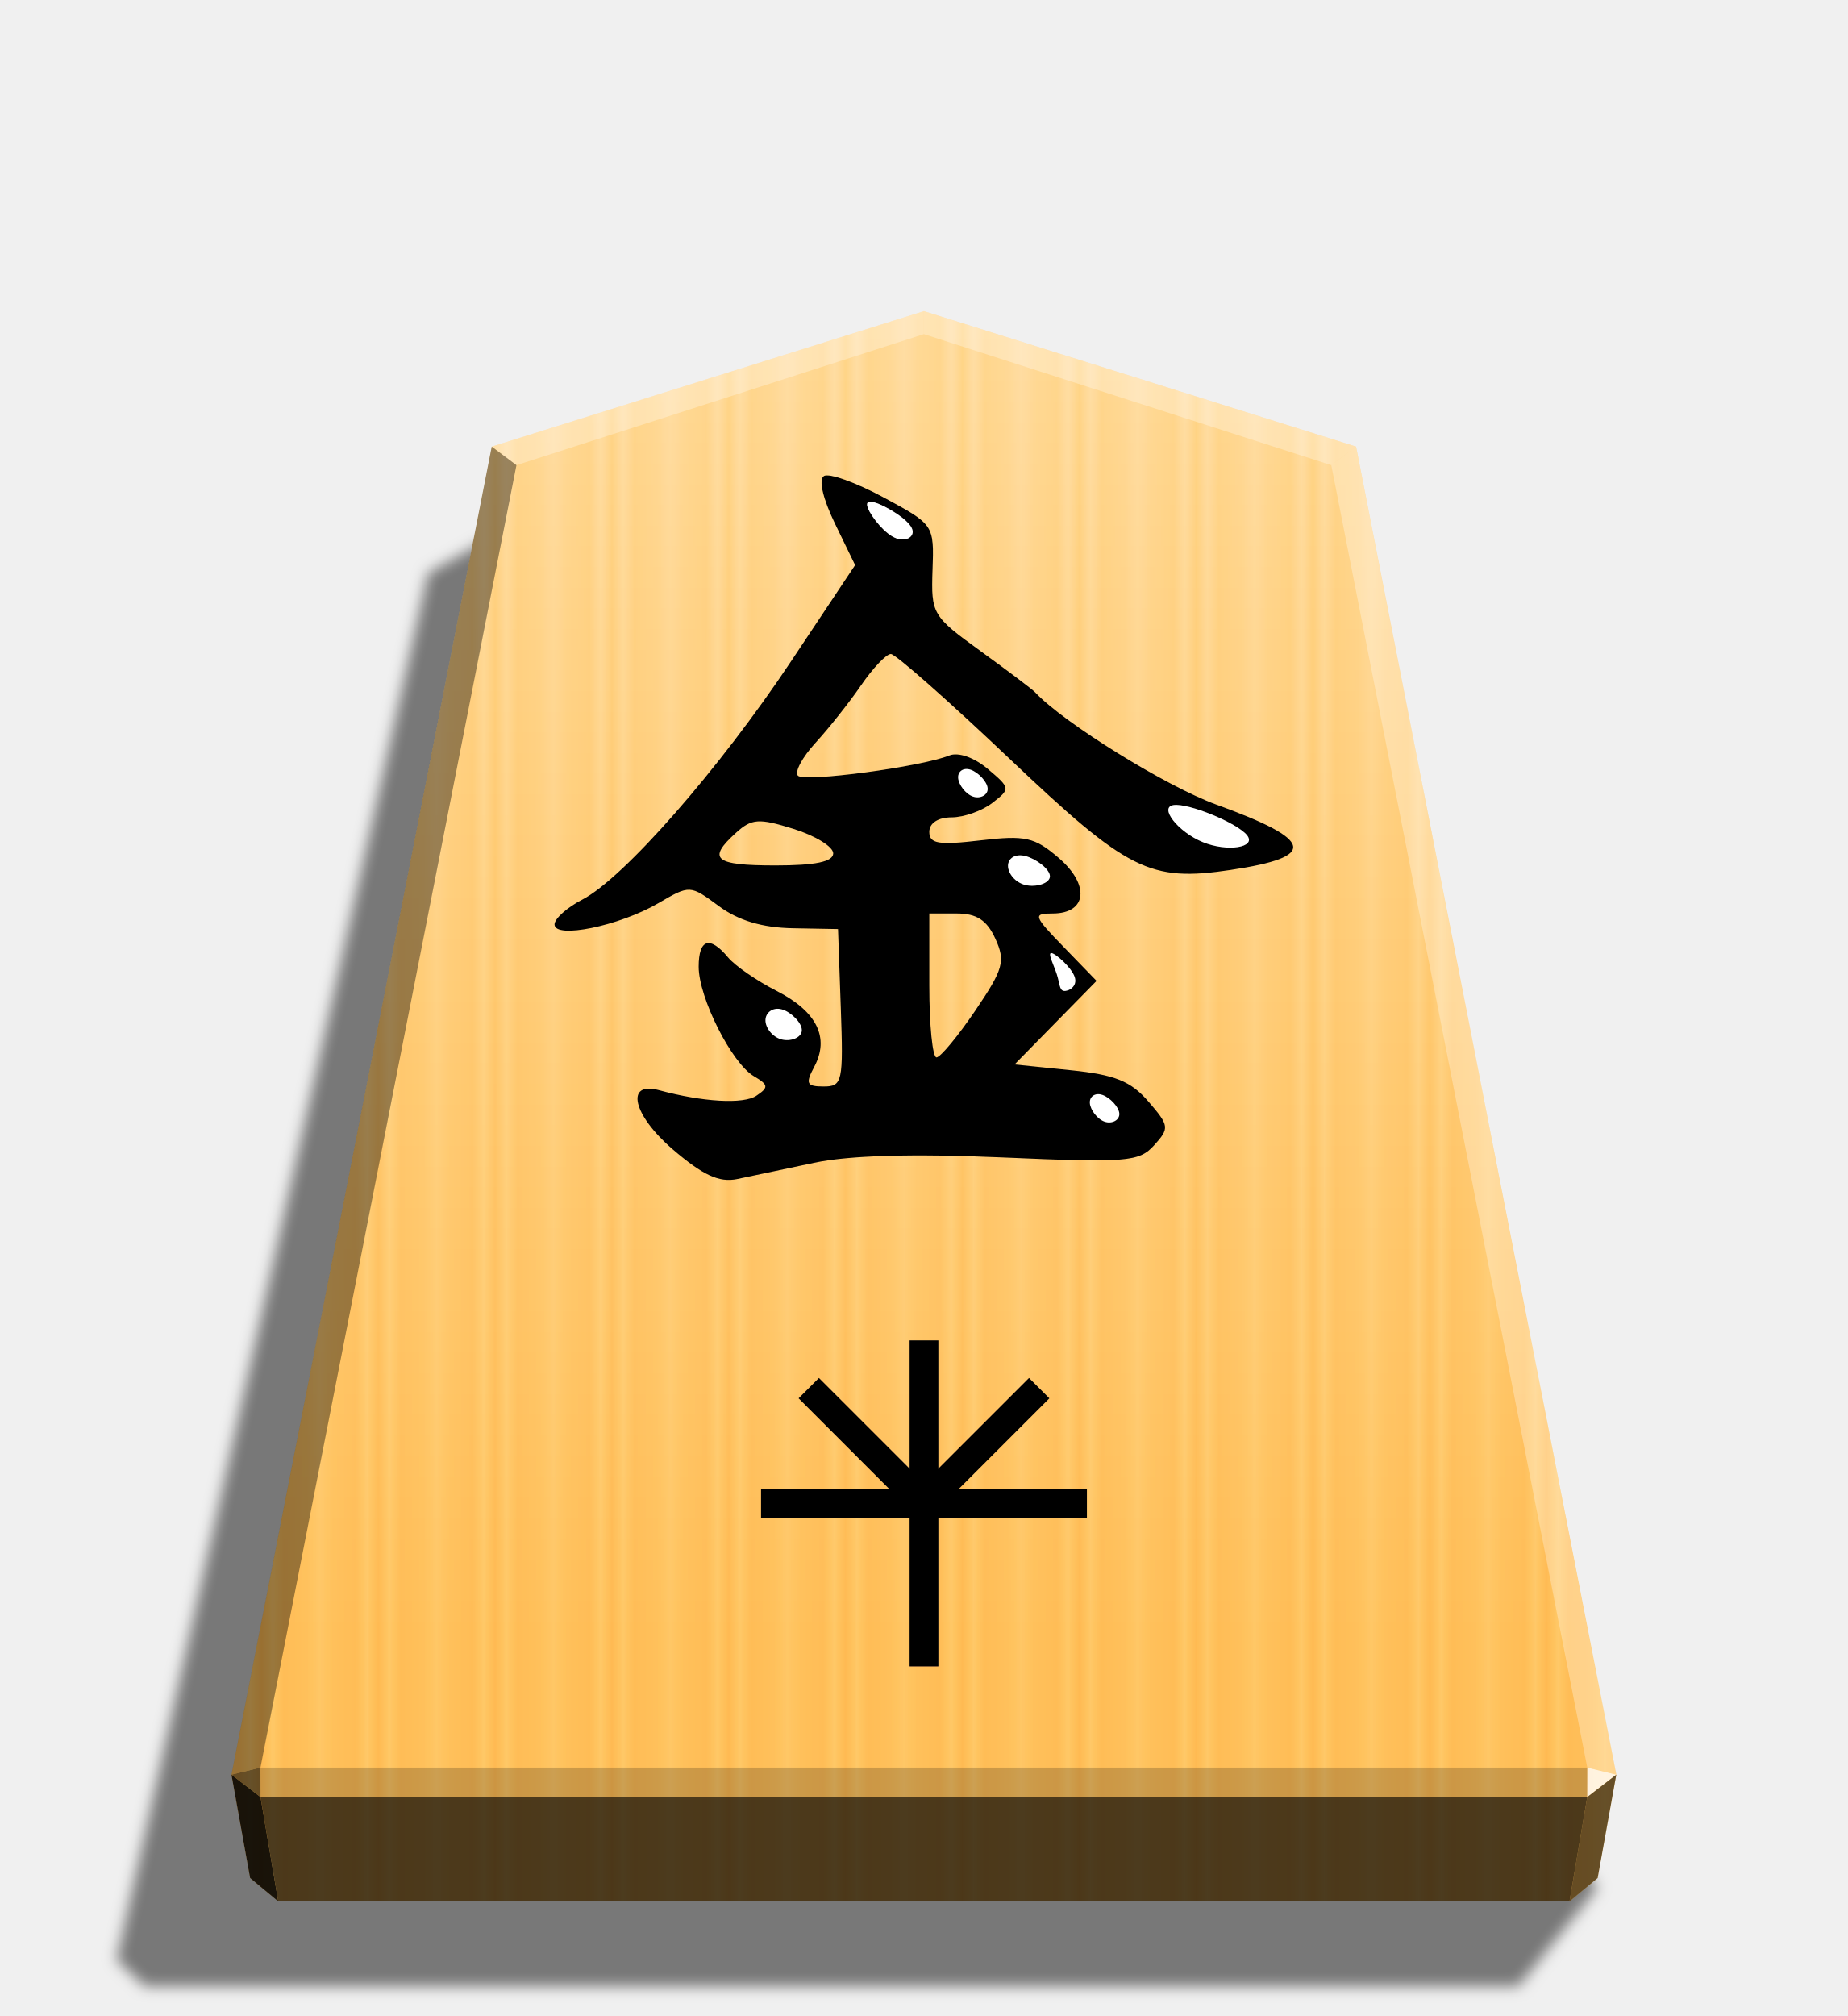
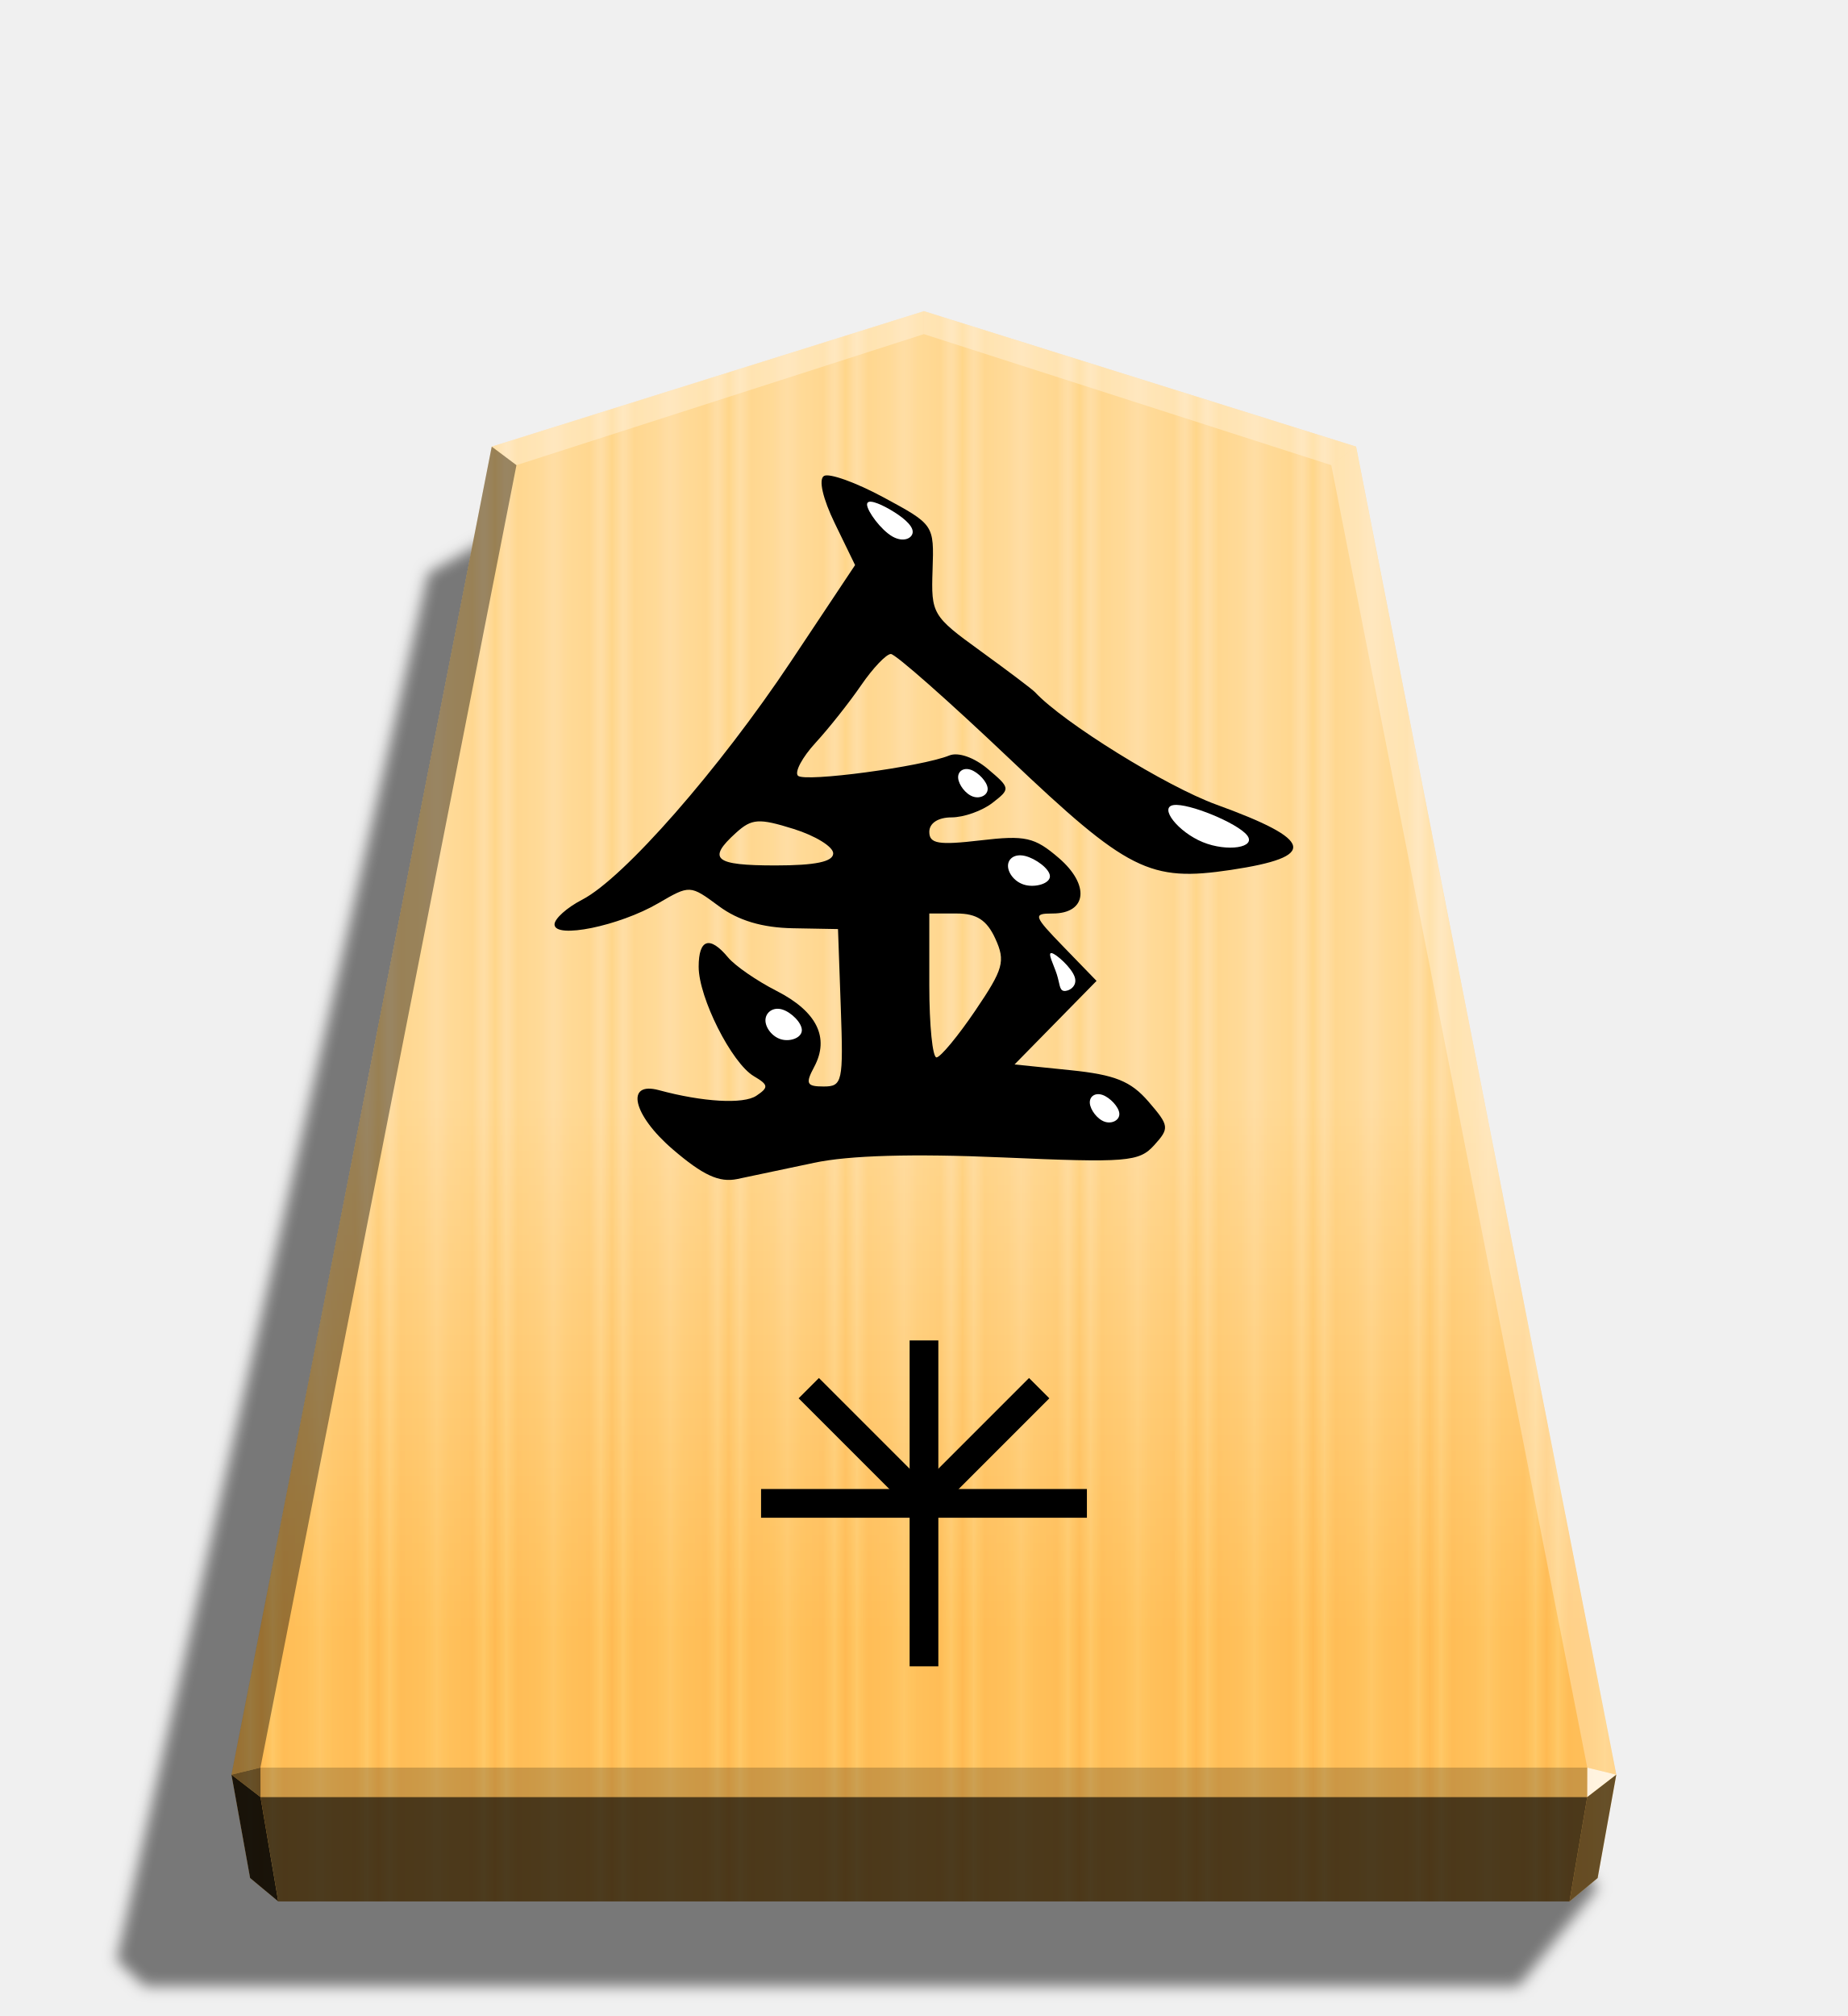
<svg xmlns="http://www.w3.org/2000/svg" xmlns:xlink="http://www.w3.org/1999/xlink" width="498.898" height="544.252" viewBox="0 0 1320 1440">
  <defs>
-     <linearGradient>
-       <stop offset="0" stop-color="#fff" />
-       <stop offset=".506" />
-     </linearGradient>
-     <linearGradient id="B" x1="-1430.769" y1="-77.47" x2="-1409.955" y2="-77.47" spreadMethod="reflect" gradientUnits="userSpaceOnUse">
+     <linearGradient id="A" x1="-1430.769" y1="-77.47" x2="-1409.955" y2="-77.47" spreadMethod="reflect" gradientUnits="userSpaceOnUse">
      <stop offset="0" stop-color="#ffd285" />
      <stop offset=".232" stop-color="#ffcd79" />
      <stop offset=".616" stop-color="#ffca73" />
      <stop offset=".808" stop-color="#ffd386" />
      <stop offset="1" stop-color="#ffc86e" />
    </linearGradient>
-     <linearGradient id="C" x1="-899.905" y1="-344.262" x2="-899.906" y2="125.211" gradientUnits="userSpaceOnUse">
-       <stop offset="0" stop-color="#fff" />
+     <linearGradient id="B" x1="-899.905" y1="-344.262" x2="-899.906" y2="125.211" gradientUnits="userSpaceOnUse">
+       <stop offset=".597" stop-color="#fff" />
      <stop offset="1" />
    </linearGradient>
-     <filter id="D" x="-.011" y="-.011" width="1.022" height="1.022" color-interpolation-filters="sRGB">
+     <filter id="C" x="-.011" y="-.011" width="1.022" height="1.022" color-interpolation-filters="sRGB">
      <feGaussianBlur stdDeviation="2.441" />
    </filter>
-     <path id="E" d="M693.561 549.856c5.267 1.838 11.636 8.452 12.004 13.229s-5.267 7.716-10.534 5.879-10.166-8.451-10.534-13.229 3.797-7.717 9.064-5.879z" />
+     <path id="D" d="M693.561 549.856c5.267 1.838 11.636 8.452 12.004 13.229s-5.267 7.716-10.534 5.879-10.166-8.451-10.534-13.229 3.797-7.717 9.064-5.879z" />
  </defs>
-   <path style="mix-blend-mode:multiply" d="M-2745.657 265.144l28.198 35.189h489.331l10.087-9.413-110.95-494.045-31.462-17.601z" transform="matrix(-2.0051 0 0 2.0051 -4364.078 816.6622)" opacity=".5" filter="url(#D)" />
-   <path d="M-1215.57-304.058l-153.963 48.25-92.727 473.093 6.639 36.814 10.024 8.338h460.053l10.024-8.338 6.639-36.814-92.727-473.093z" fill="url(#B)" transform="matrix(2.0051 0 0 2.0051 3097.382 831.9343)" />
+   <path style="mix-blend-mode:multiply" d="M-2745.657 265.144l28.198 35.189h489.331l10.087-9.413-110.95-494.045-31.462-17.601z" transform="matrix(-2.0051 0 0 2.0051 -4364.078 816.6622)" opacity=".5" filter="url(#C)" />
+   <path d="M-1215.57-304.058l-153.963 48.25-92.727 473.093 6.639 36.814 10.024 8.338h460.053l10.024-8.338 6.639-36.814-92.727-473.093z" fill="url(#A)" transform="matrix(2.0051 0 0 2.0051 3097.382 831.9343)" />
+   <path d="M-899.905-344.262l-153.963 48.25-92.727 473.093 6.639 36.814 10.024 8.338h460.054l10.024-8.338 6.639-36.814-92.727-473.093z" opacity=".25" fill="url(#B)" transform="matrix(2.0051 0 0 2.0051 2464.431 912.5491)" style="mix-blend-mode:overlay" />
  <path d="M480.559 820.911c-28.481-24.451-34.139-48.815-9.801-42.214 31.267 8.48 60.34 10.15 69.554 3.998 8.976-5.995 8.75-7.789-1.765-13.985-15.843-9.335-39.426-56.1-39.426-78.18 0-19.875 7.944-22.384 21.013-6.637 4.928 5.94 20.528 16.7 34.666 23.912 28.765 14.675 38.019 33.388 26.841 54.274-6.415 11.987-5.448 13.989 6.761 13.989 13.426 0 14.134-3.254 12.255-56.221l-1.993-56.222-32.271-.589c-21.865-.399-38.912-5.501-52.874-15.824-20.548-15.192-20.669-15.197-43.246-2.045-27.961 16.289-74.128 25.715-74.128 15.136 0-4.099 8.886-12.048 19.747-17.664 29.707-15.362 97.839-93.118 149.222-170.302l45.742-68.71-14.457-29.758c-8.598-17.694-11.754-31.43-7.786-33.881 3.669-2.268 22.878 4.631 42.686 15.331 35.966 19.428 36.013 19.497 34.914 51.777-1.071 31.46-.164 33.008 34.325 57.972 19.485 14.107 36.97 27.314 38.858 29.348 20.145 21.704 93.726 67.312 129.577 80.315 69.949 25.372 72.596 37.303 10.344 46.638-58.012 8.699-73.532.895-158.357-79.628-43.22-41.029-81.257-74.597-84.526-74.597s-12.83 10.04-21.245 22.311-23.076 30.774-32.576 41.118-15.152 20.928-12.56 23.52c4.786 4.787 88.234-6.384 108.144-14.477 6.341-2.577 17.799 1.43 27.459 9.602 16.254 13.752 16.318 14.227 3.252 24.328-7.328 5.666-20.459 10.302-29.177 10.302-9.553 0-15.85 4.115-15.85 10.357 0 8.471 6.64 9.577 36.454 6.073 32.22-3.787 38.733-2.325 56.07 12.588 22.39 19.259 20.122 39.631-4.409 39.631-14.285 0-13.756 1.586 8.036 24.07l23.33 24.07-29.291 29.844-29.289 29.844 39.916 4.092c31.791 3.259 43.129 7.816 55.711 22.391 14.951 17.321 15.171 18.989 4.105 31.216-10.763 11.893-19.368 12.583-108.473 8.7-63.956-2.787-109.59-1.475-134.541 3.869l-54.92 11.59c-12.841 2.621-24.43-2.736-46.023-21.272zm216.182-99.067c20.118-29.671 21.671-35.228 14.345-51.31-6.064-13.307-13.329-18.036-27.711-18.036h-19.493v51.488c0 28.318 2.317 51.408 5.149 51.31s15.301-15.15 27.711-33.452zM595.232 609.547c0-4.744-12.738-12.602-28.307-17.46-24.895-7.77-29.859-7.429-41.189 2.825-20.779 18.806-15.359 23.262 28.307 23.262 28.488 0 41.189-2.66 41.189-8.626z" />
  <g fill="#fff">
    <path d="M635.978 364.056c8.147 4.718 15.669 10.674 16.036 15.451s-6.419 8.375-14.567 3.657-17.655-17.751-18.023-22.528 8.406-1.297 16.553 3.42zm254.915 232.565c6.976 8.821-14.129 12.09-31.66 4.903s-31.482-24.828-20.928-26.463 45.612 12.739 52.588 21.56z" />
-     <use xlink:href="#E" />
+     <use xlink:href="#D" />
    <path d="M732.376 611.414c7.489 1.837 17.644 9.275 17.682 14.463s-10.04 8.128-17.53 6.291-12.388-8.451-12.427-13.64 4.785-8.951 12.274-7.114z" />
-     <use xlink:href="#E" x="94.07" y="232.236" />
+     <use xlink:href="#D" x="94.07" y="232.236" />
    <path d="M558.605 720.994c6.502 1.837 14.352 9.604 14.226 14.957s-8.23 8.293-14.731 6.455-11.401-8.451-11.275-13.805 5.278-9.445 11.78-7.608zm192.656-40.214c3.21.52 14.352 10.427 16.53 17.179s-4.608 10.35-7.818 9.83-2.842-5.159-5.02-11.912-6.902-15.618-3.693-15.097z" />
  </g>
-   <g transform="matrix(2.0051 0 0 2.0051 5693.059 920.2197)" stroke="#000" stroke-width=".627">
-     <path d="M-2514.888 18.883h9.604v115.465h-9.604z" />
-     <path transform="rotate(90)" d="M71.814 2452.354h9.604v115.465h-9.604z" />
-     <path transform="rotate(45)" d="M-1725.525 1771.342h9.604v59.721h-9.604z" />
-     <path transform="rotate(135)" d="M1824.272 1718.734h9.604v59.722h-9.604z" />
+   <g stroke="#000" stroke-width="1.257">
+     <path d="M650.457 958.082h19.257v231.519h-19.257z" />
+     <path d="M775.844 1064.214v19.257H544.325v-19.257z" />
+     <path d="M735.132 985.18l13.617 13.617-84.674 84.674-13.617-13.617z" />
+     <path d="M669.715 1069.854l-13.617 13.617-84.675-84.675 13.617-13.617z" />
  </g>
-   <path d="M-899.905-344.262l-153.963 48.25-92.727 473.093 6.639 36.814 10.024 8.338h460.054l10.024-8.338 6.639-36.814-92.727-473.093z" opacity=".25" fill="url(#C)" transform="matrix(2.0051 0 0 2.0051 2464.431 912.5491)" style="mix-blend-mode:overlay" />
  <path d="M1133.938 1262.57l-.043 21.064 20.75-16.013-20.707-5.052z" opacity=".8" fill="#fff" />
  <path d="M1154.645 1267.622l-20.75 16.013-12.661 74.524 20.099-16.719 13.312-73.818z" opacity=".6" />
  <g fill="#fff">
    <path d="M351.284 319.007l17.664 13.248L660 238.66v-16.402z" opacity=".3" />
    <path d="M968.716 319.007l-17.664 13.248L660 238.66v-16.402z" opacity=".3" />
    <path d="M968.716 319.007l-17.664 13.248 182.886 930.315 20.707 5.052z" opacity=".3" />
  </g>
  <path d="M351.284 319.007l17.664 13.248-182.886 930.315-20.707 5.052z" opacity=".4" />
  <path d="M165.355 1267.622l20.75 16.013 12.661 74.524-20.099-16.719-13.312-73.818z" opacity=".9" />
  <path d="M186.062 1262.57l.043 21.064-20.75-16.013 20.707-5.052z" opacity=".6" />
  <path d="M186.062 1262.57h947.876l-.043 21.064H186.105l-.043-21.064z" opacity=".2" />
  <path d="M1133.895 1283.634l-12.661 74.524H198.765l-12.66-74.524h947.791z" opacity=".7" />
</svg>
